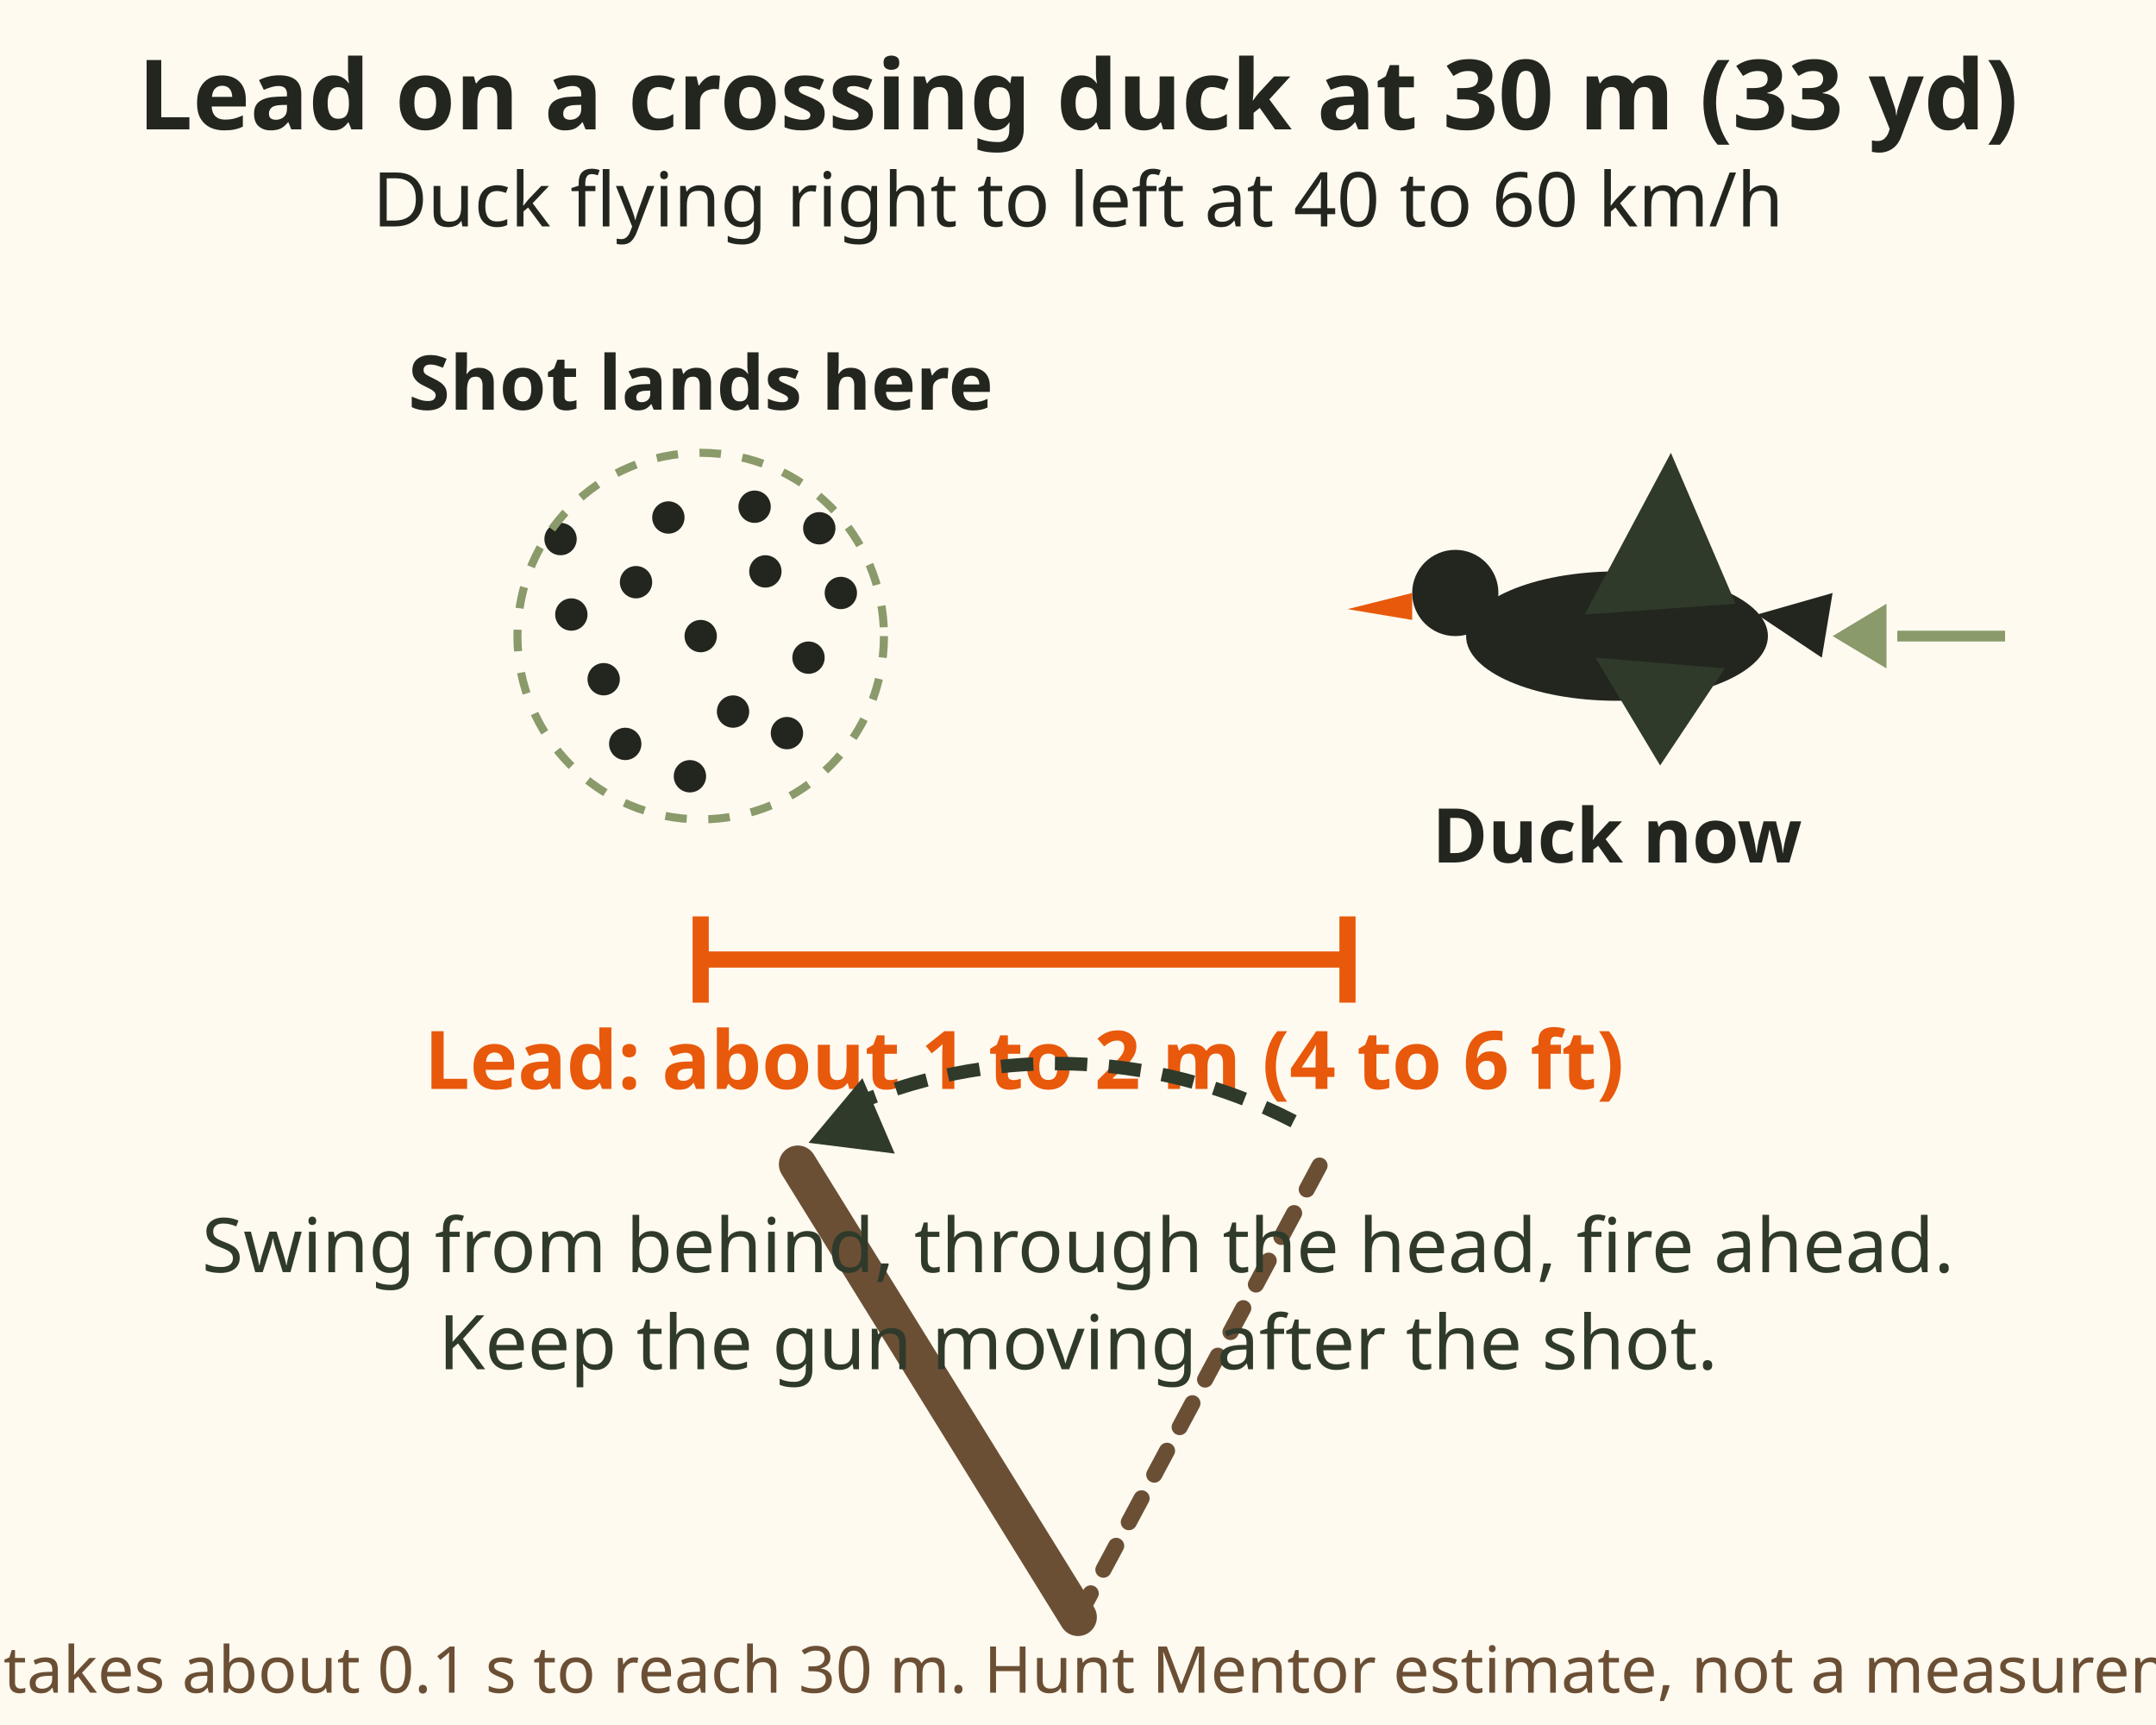
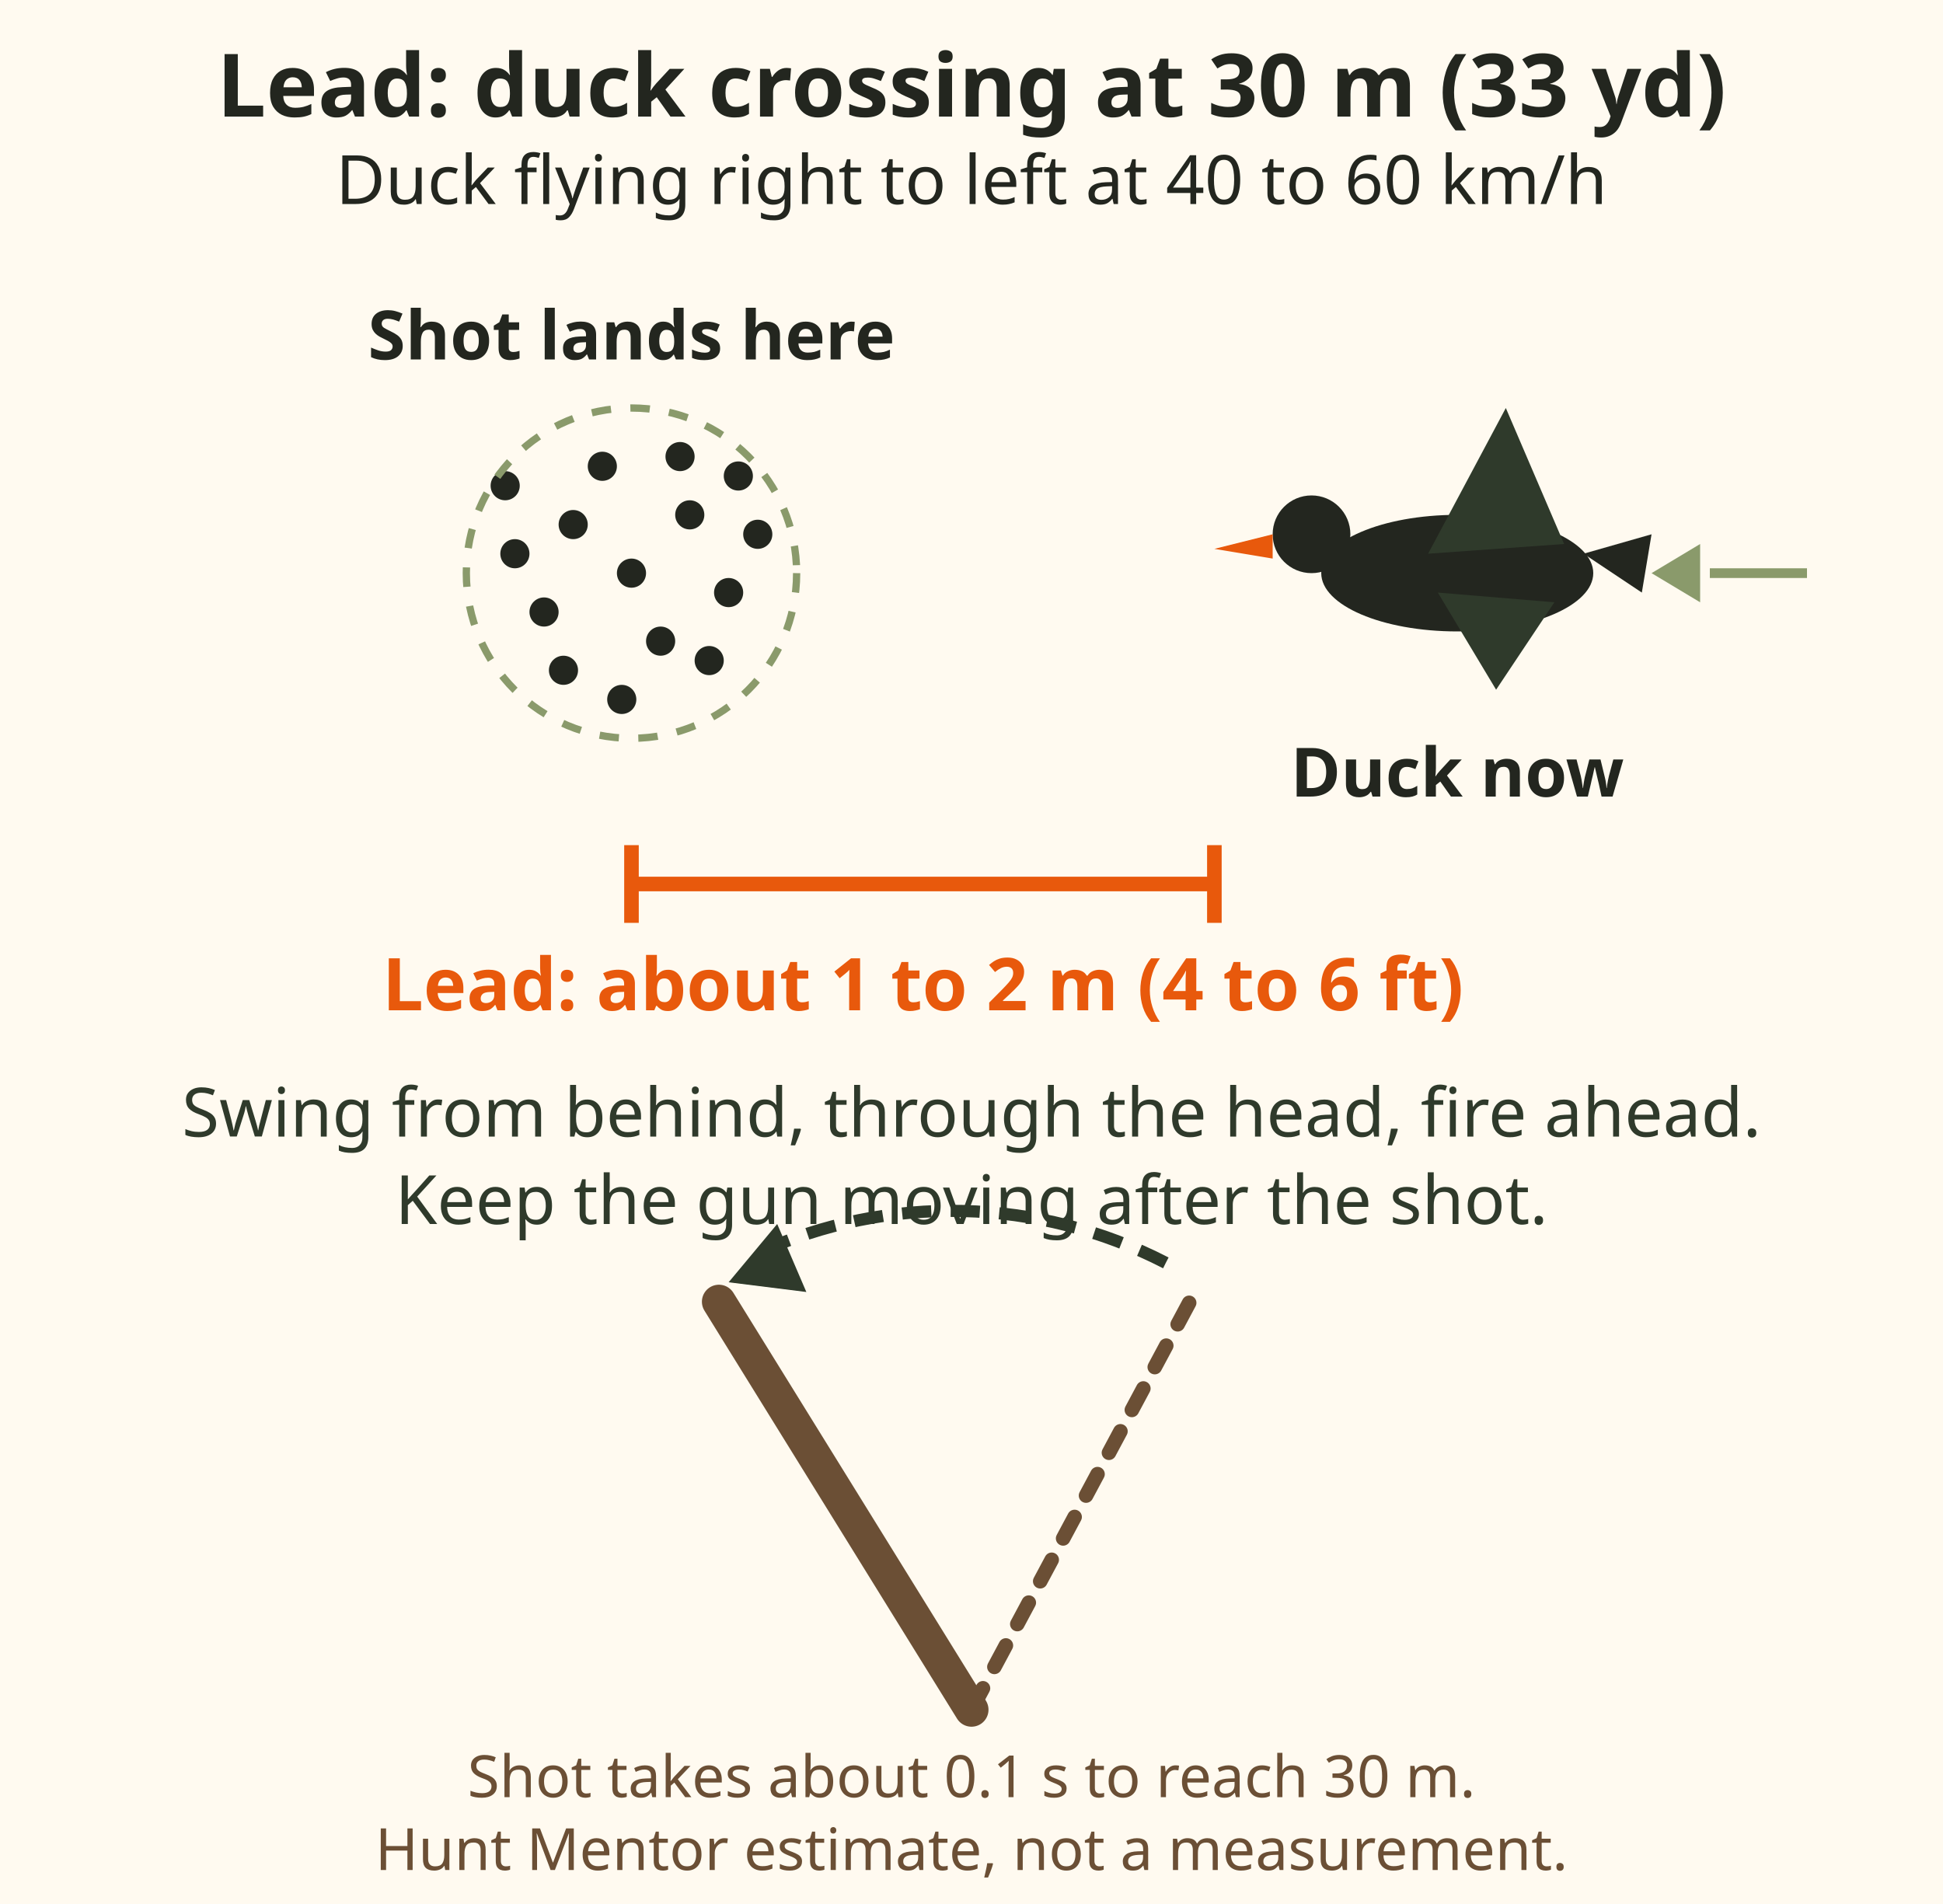
- <svg xmlns="http://www.w3.org/2000/svg" viewBox="0 0 400 320" font-family="sans-serif">
-   <rect x="0" y="0" width="400" height="320" fill="#fffaf0" />
-   <text x="200" y="24" font-size="18" font-weight="bold" fill="#23261f" text-anchor="middle">Lead on a crossing duck at 30 m (33 yd)</text>
+ <svg xmlns="http://www.w3.org/2000/svg" viewBox="0 0 400 392" font-family="sans-serif">
+   <rect x="0" y="0" width="400" height="392" fill="#fffaf0" />
+   <text x="200" y="24" font-size="18" font-weight="bold" fill="#23261f" text-anchor="middle">Lead: duck crossing at 30 m (33 yd)</text>
  <text x="200" y="42" font-size="14" fill="#23261f" text-anchor="middle">Duck flying right to left at 40 to 60 km/h</text>
  <g fill="#23261f">
    <circle cx="130" cy="118" r="3" />
    <circle cx="142" cy="106" r="3" />
    <circle cx="118" cy="108" r="3" />
    <circle cx="150" cy="122" r="3" />
    <circle cx="112" cy="126" r="3" />
    <circle cx="136" cy="132" r="3" />
    <circle cx="124" cy="96" r="3" />
    <circle cx="146" cy="136" r="3" />
    <circle cx="106" cy="114" r="3" />
    <circle cx="156" cy="110" r="3" />
    <circle cx="128" cy="144" r="3" />
    <circle cx="116" cy="138" r="3" />
    <circle cx="140" cy="94" r="3" />
    <circle cx="104" cy="100" r="3" />
    <circle cx="152" cy="98" r="3" />
  </g>
  <circle cx="130" cy="118" r="34" fill="none" stroke="#8a9a6b" stroke-width="1.5" stroke-dasharray="4 4" />
-   <text x="130" y="76" font-size="14" font-weight="bold" fill="#23261f" text-anchor="middle">Shot lands here</text>
+   <text x="130" y="74" font-size="14" font-weight="bold" fill="#23261f" text-anchor="middle">Shot lands here</text>
  <g transform="translate(300,118)">
    <ellipse cx="0" cy="0" rx="28" ry="12" fill="#23261f" />
    <circle cx="-30" cy="-8" r="8" fill="#23261f" />
    <path d="M-38 -8 L-50 -5 L-38 -3 Z" fill="#e8590c" />
    <path d="M-6 -4 L10 -34 L22 -6 Z" fill="#2f3a2b" />
    <path d="M-4 4 L8 24 L20 6 Z" fill="#2f3a2b" />
    <path d="M26 -4 L40 -8 L38 4 Z" fill="#23261f" />
  </g>
-   <text x="300" y="160" font-size="14" font-weight="bold" fill="#23261f" text-anchor="middle">Duck now</text>
-   <line x1="130" y1="178" x2="250" y2="178" stroke="#e8590c" stroke-width="3" />
-   <line x1="130" y1="170" x2="130" y2="186" stroke="#e8590c" stroke-width="3" />
-   <line x1="250" y1="170" x2="250" y2="186" stroke="#e8590c" stroke-width="3" />
-   <text x="190" y="202" font-size="15" font-weight="bold" fill="#e8590c" text-anchor="middle">Lead: about 1 to 2 m (4 to 6 ft)</text>
+   <text x="300" y="164" font-size="14" font-weight="bold" fill="#23261f" text-anchor="middle">Duck now</text>
  <line x1="352" y1="118" x2="372" y2="118" stroke="#8a9a6b" stroke-width="2" />
  <path d="M350 112 L340 118 L350 124 Z" fill="#8a9a6b" />
-   <g transform="translate(200,300)">
+   <line x1="130" y1="182" x2="250" y2="182" stroke="#e8590c" stroke-width="3" />
+   <line x1="130" y1="174" x2="130" y2="190" stroke="#e8590c" stroke-width="3" />
+   <line x1="250" y1="174" x2="250" y2="190" stroke="#e8590c" stroke-width="3" />
+   <text x="190" y="208" font-size="15" font-weight="bold" fill="#e8590c" text-anchor="middle">Lead: about 1 to 2 m (4 to 6 ft)</text>
+   <text x="200" y="234" font-size="14" fill="#2f3a2b" text-anchor="middle">Swing from behind, through the head, fire ahead.</text>
+   <text x="200" y="252" font-size="14" fill="#2f3a2b" text-anchor="middle">Keep the gun moving after the shot.</text>
+   <g transform="translate(200,352)">
    <line x1="0" y1="0" x2="-52" y2="-84" stroke="#6b4f35" stroke-width="7" stroke-linecap="round" />
    <line x1="0" y1="0" x2="46" y2="-86" stroke="#6b4f35" stroke-width="3" stroke-linecap="round" stroke-dasharray="5 5" />
    <path d="M40 -92 A96 96 0 0 0 -44 -94" fill="none" stroke="#2f3a2b" stroke-width="2.5" stroke-dasharray="6 4" />
    <path d="M-50 -88 L-40 -100 L-34 -86 Z" fill="#2f3a2b" />
  </g>
-   <text x="200" y="236" font-size="14" fill="#2f3a2b" text-anchor="middle">Swing from behind, through the head, fire ahead.</text>
-   <text x="200" y="254" font-size="14" fill="#2f3a2b" text-anchor="middle">Keep the gun moving after the shot.</text>
-   <text x="200" y="314" font-size="12" fill="#6b4f35" text-anchor="middle">Shot takes about 0.1 s to reach 30 m. Hunt Mentor estimate, not a measurement.</text>
+   <text x="200" y="370" font-size="12" fill="#6b4f35" text-anchor="middle">Shot takes about 0.1 s to reach 30 m.</text>
+   <text x="200" y="385" font-size="12" fill="#6b4f35" text-anchor="middle">Hunt Mentor estimate, not a measurement.</text>
</svg>
